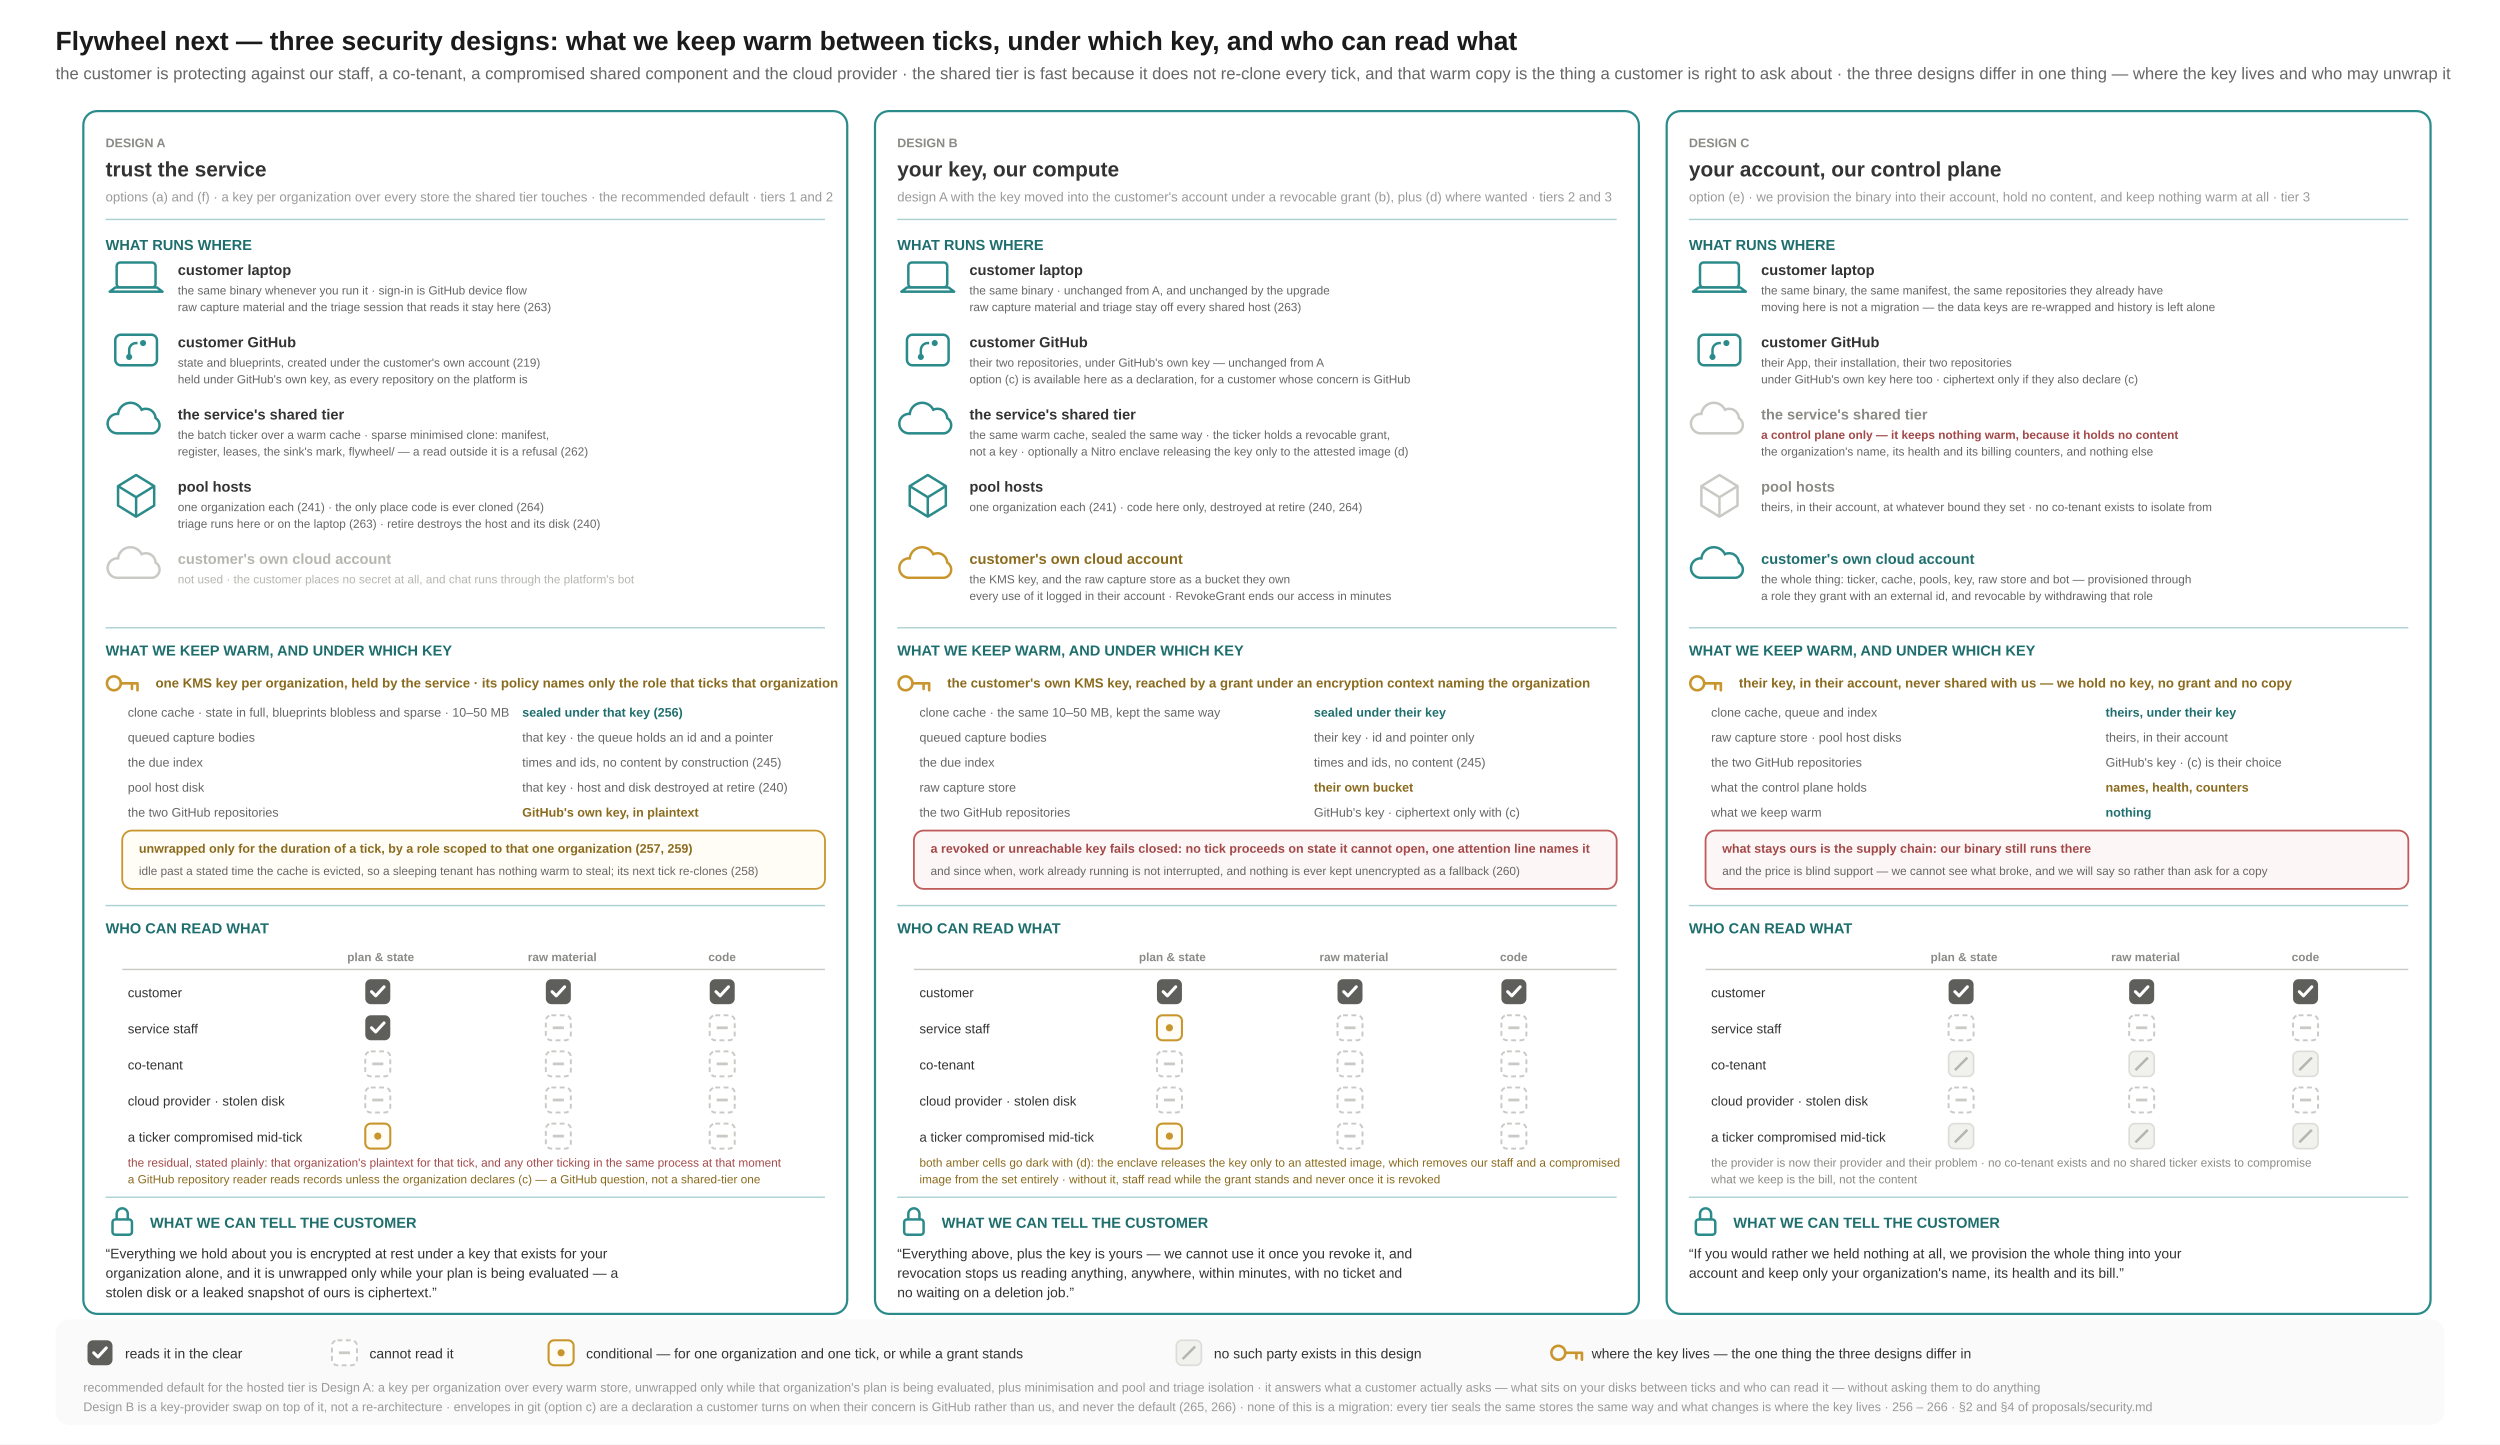
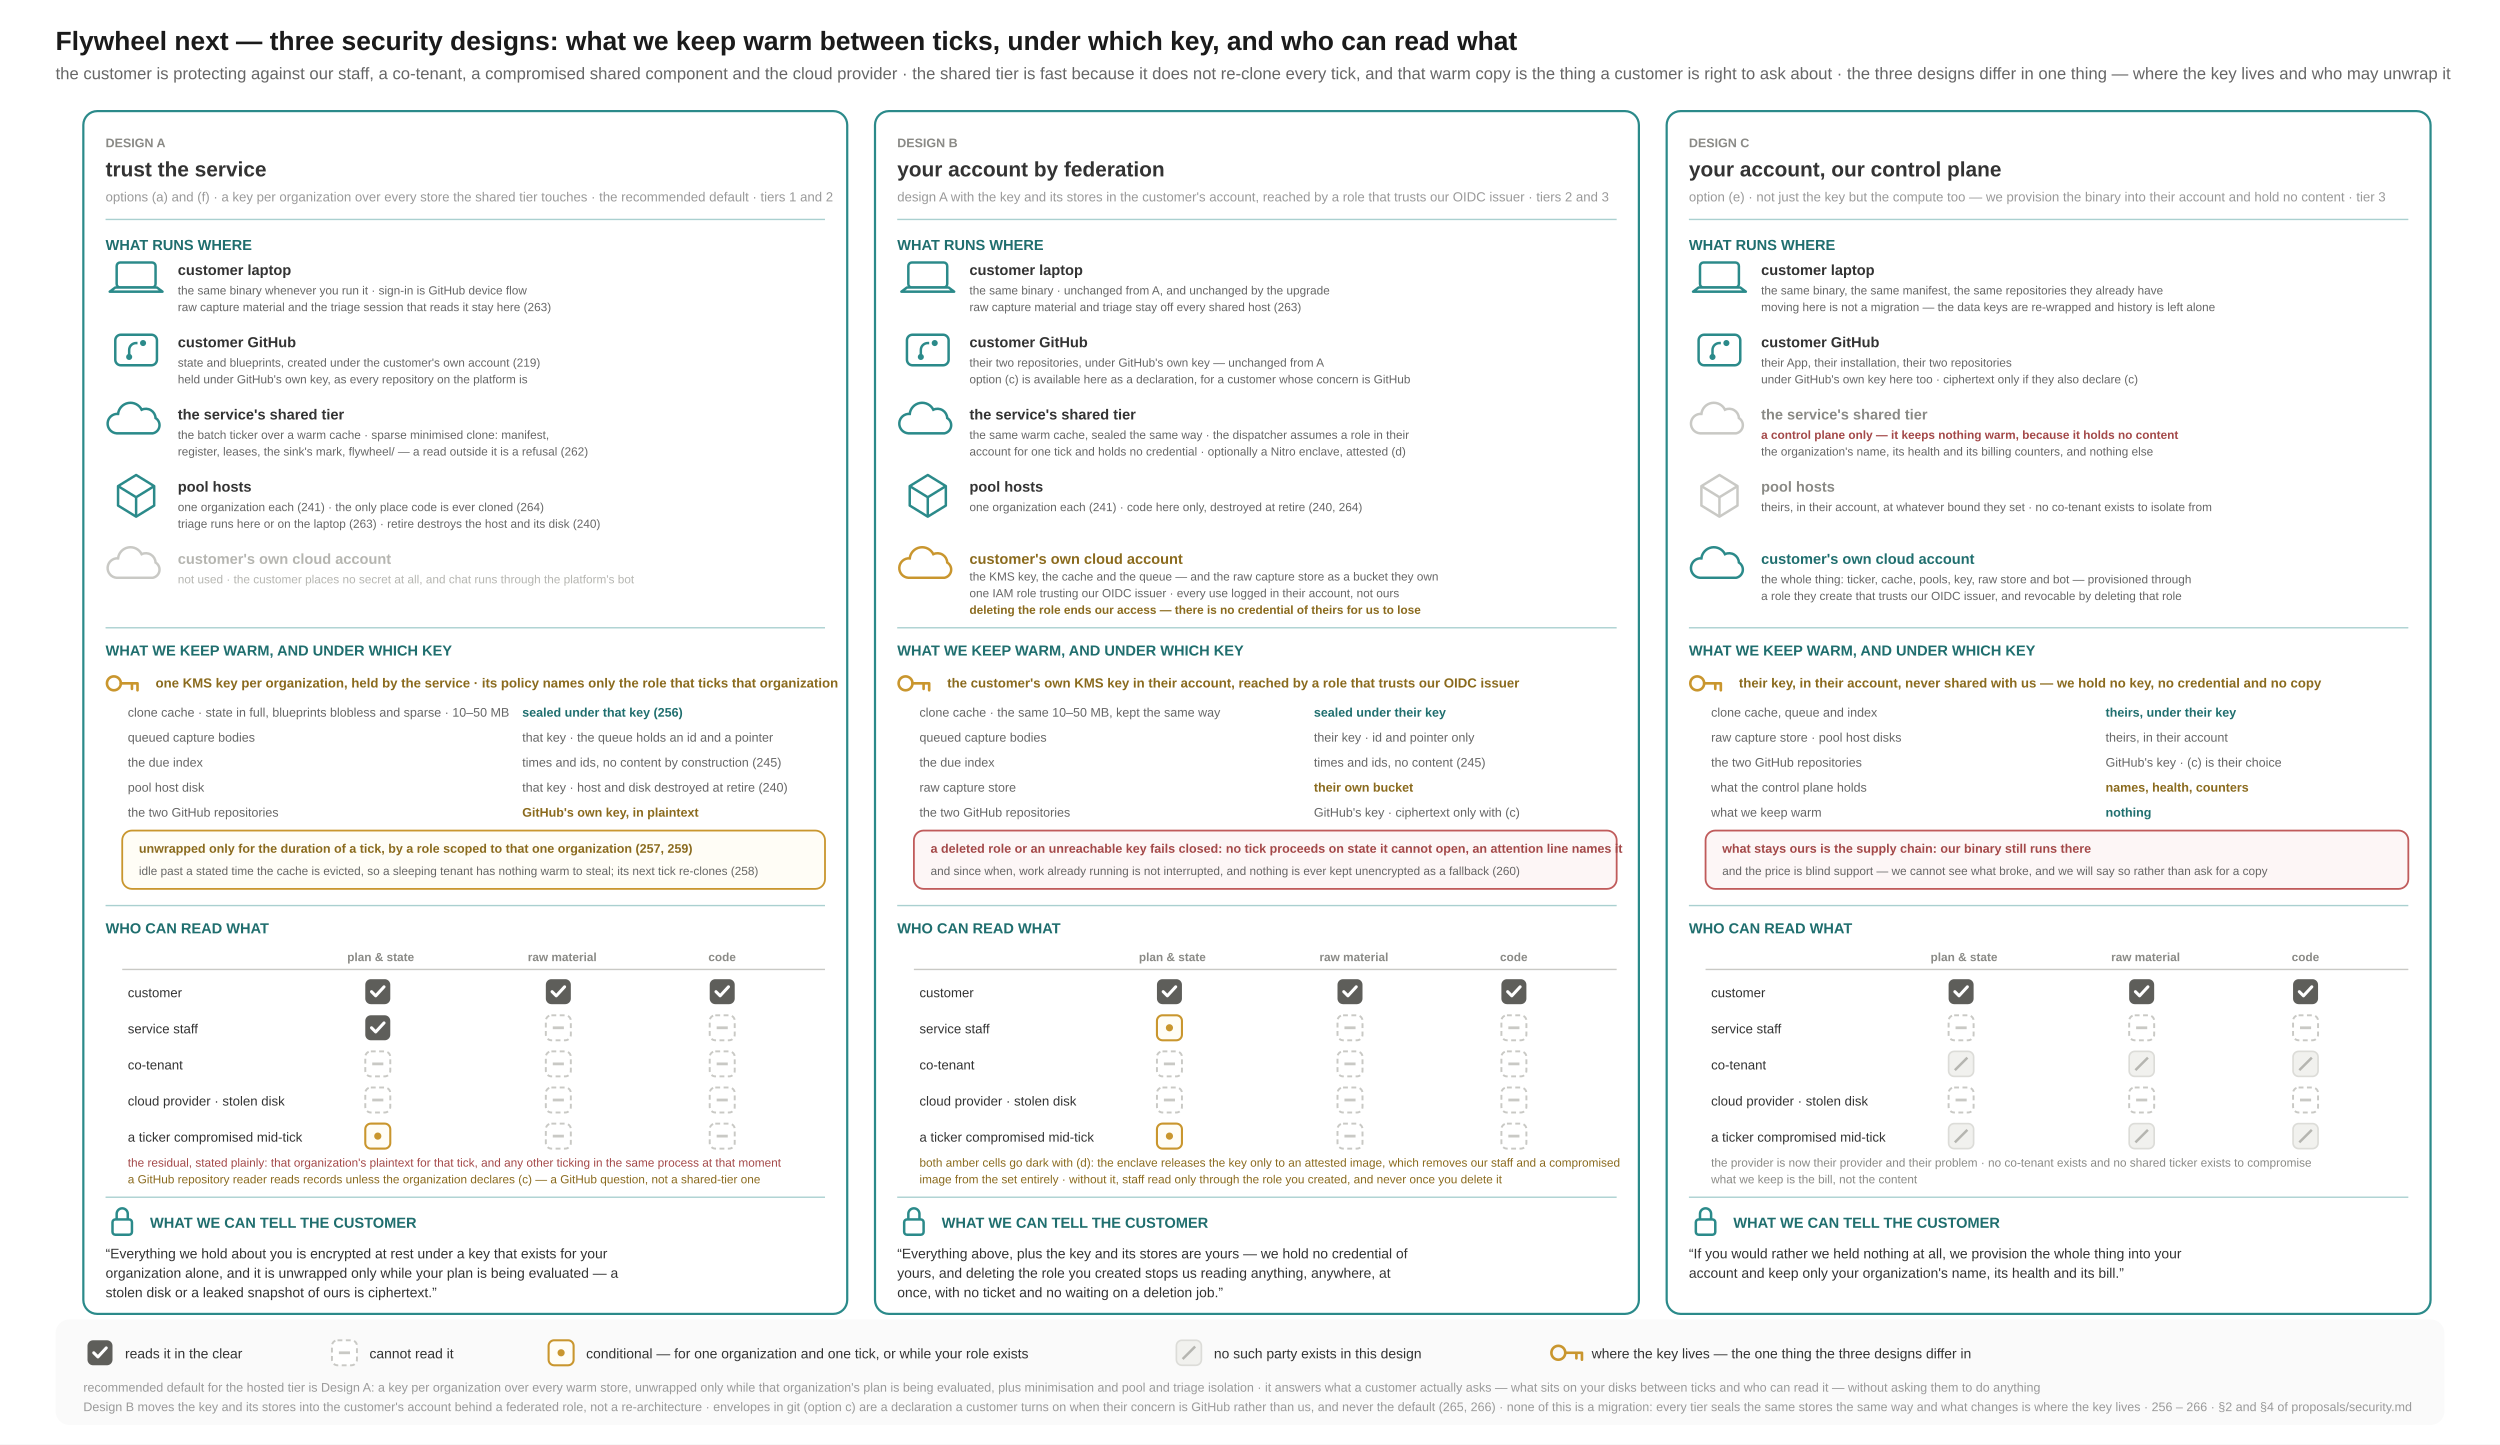
<svg xmlns="http://www.w3.org/2000/svg" viewBox="0 0 1800 1040" font-family="-apple-system, 'Helvetica Neue', Arial, sans-serif">
  <defs>
    <g id="laptop" stroke="currentColor" stroke-width="1.8" fill="#fff">
      <rect x="-14" y="-11" width="28" height="18" rx="2.5" />
      <path d="M -19 10 L 19 10 L 15 7 L -15 7 Z" stroke-linejoin="round" />
    </g>
    <g id="repo">
      <rect x="-15" y="-11" width="30" height="22" rx="4" fill="#fff" stroke="currentColor" stroke-width="1.8" />
      <circle cx="-5" cy="5" r="2.2" fill="currentColor" />
      <circle cx="5" cy="-5" r="2.2" fill="currentColor" />
      <path d="M -5 5 v-5 a 5 5 0 0 1 5 -5 h 1" fill="none" stroke="currentColor" stroke-width="1.8" />
    </g>
    <g id="cloud" fill="#fff" stroke="currentColor" stroke-width="1.8">
      <path d="M -14 8 a 7 7 0 0 1 1 -14 a 9 9 0 0 1 17 -3 a 7 7 0 0 1 10 6 a 6 6 0 0 1 -2 11 z" />
    </g>
    <g id="cube" stroke="currentColor" stroke-width="1.8" stroke-linejoin="round">
      <path d="M -13 -6 L 0 -14 L 13 -6 L 13 8 L 0 16 L -13 8 Z" fill="#fff" />
      <path d="M -13 -6 L 0 2 L 13 -6 M 0 2 L 0 16" fill="none" />
    </g>
    <g id="key" stroke="currentColor" stroke-width="1.9" fill="none" stroke-linecap="round">
      <circle cx="-6" cy="0" r="5" />
      <path d="M -1 0 H 11 M 7 0 v4 M 11 0 v5" />
    </g>
    <g id="lock" stroke="currentColor" stroke-width="1.8" fill="#fff">
      <rect x="-7" y="-2" width="14" height="11" rx="2" />
      <path d="M -4 -2 v-4 a 4 4 0 0 1 8 0 v4" fill="none" />
    </g>
    <g id="reads">
      <rect x="-9" y="-9" width="18" height="18" rx="4" fill="#5e5e5a" />
      <path d="M -4.5 0 L -1.5 3 L 4.5 -3.5" fill="none" stroke="#fff" stroke-width="2.2" stroke-linecap="round" stroke-linejoin="round" />
    </g>
    <g id="blind">
      <rect x="-9" y="-9" width="18" height="18" rx="4" fill="#fff" stroke="#c9c9c5" stroke-width="1.4" stroke-dasharray="3.5 2.5" />
      <line x1="-4" y1="0" x2="4" y2="0" stroke="#c9c9c5" stroke-width="2" />
    </g>
    <g id="cond">
      <rect x="-9" y="-9" width="18" height="18" rx="4" fill="#fffdf6" stroke="#c9962e" stroke-width="1.5" />
      <circle r="2.6" fill="#c9962e" />
    </g>
    <g id="none">
      <rect x="-9" y="-9" width="18" height="18" rx="4" fill="#f1f1ee" stroke="#dcdcd8" stroke-width="1.2" />
      <line x1="-4.5" y1="4.5" x2="4.5" y2="-4.5" stroke="#b5b5b0" stroke-width="1.8" />
    </g>
  </defs>
  <rect width="1800" height="1040" fill="#fff" />
  <text x="40" y="36" font-size="19" font-weight="700" fill="#1a1a1a">Flywheel next — three security designs: what we keep warm between ticks, under which key, and who can read what</text>
  <text x="40" y="57" font-size="12" fill="#666">the customer is protecting against our staff, a co-tenant, a compromised shared component and the cloud provider · the shared tier is fast because it does not re-clone every tick, and that warm copy is the thing a customer is right to ask about · the three designs differ in one thing — where the key lives and who may unwrap it</text>
  <rect x="60" y="80" width="550" height="866" rx="10" fill="#fff" stroke="#2b8a8a" stroke-width="1.6" />
  <text x="76" y="106" font-size="9" font-weight="700" fill="#8a8a86">DESIGN A</text>
  <text x="76" y="127" font-size="15" font-weight="700" fill="#333">trust the service</text>
  <text x="76" y="145" font-size="9.5" fill="#999">options (a) and (f) · a key per organization over every store the shared tier touches · the recommended default · tiers 1 and 2</text>
  <line x1="76" y1="158" x2="594" y2="158" stroke="#2b8a8a" stroke-width="1" opacity="0.4" />
  <text x="76" y="180" font-size="10.5" font-weight="700" fill="#1f6e6e">WHAT RUNS WHERE</text>
  <use href="#laptop" x="98" y="200" color="#2b8a8a" />
  <text x="128" y="198" font-size="10.5" font-weight="700" fill="#333">customer laptop</text>
  <text x="128" y="212" font-size="8.5" fill="#666">the same binary whenever you run it · sign-in is GitHub device flow</text>
  <text x="128" y="224" font-size="8.5" fill="#666">raw capture material and the triage session that reads it stay here (263)</text>
  <use href="#repo" x="98" y="252" color="#2b8a8a" />
  <text x="128" y="250" font-size="10.5" font-weight="700" fill="#333">customer GitHub</text>
  <text x="128" y="264" font-size="8.5" fill="#666">state and blueprints, created under the customer's own account (219)</text>
  <text x="128" y="276" font-size="8.5" fill="#666">held under GitHub's own key, as every repository on the platform is</text>
  <use href="#cloud" x="98" y="304" color="#2b8a8a" />
  <text x="128" y="302" font-size="10.5" font-weight="700" fill="#333">the service's shared tier</text>
  <text x="128" y="316" font-size="8.5" fill="#666">the batch ticker over a warm cache · sparse minimised clone: manifest,</text>
  <text x="128" y="328" font-size="8.5" fill="#666">register, leases, the sink's mark, flywheel/ — a read outside it is a refusal (262)</text>
  <use href="#cube" x="98" y="356" color="#2b8a8a" />
  <text x="128" y="354" font-size="10.5" font-weight="700" fill="#333">pool hosts</text>
  <text x="128" y="368" font-size="8.5" fill="#666">one organization each (241) · the only place code is ever cloned (264)</text>
  <text x="128" y="380" font-size="8.5" fill="#666">triage runs here or on the laptop (263) · retire destroys the host and its disk (240)</text>
  <use href="#cloud" x="98" y="408" color="#c9c9c5" />
  <text x="128" y="406" font-size="10.5" font-weight="700" fill="#b5b5b0">customer's own cloud account</text>
  <text x="128" y="420" font-size="8.5" fill="#b5b5b0">not used · the customer places no secret at all, and chat runs through the platform's bot</text>
  <line x1="76" y1="452" x2="594" y2="452" stroke="#2b8a8a" stroke-width="1" opacity="0.4" />
  <text x="76" y="472" font-size="10.5" font-weight="700" fill="#1f6e6e">WHAT WE KEEP WARM, AND UNDER WHICH KEY</text>
  <use href="#key" x="88" y="492" color="#c9962e" />
  <text x="112" y="495" font-size="9.5" font-weight="700" fill="#8a6a1d">one KMS key per organization, held by the service · its policy names only the role that ticks that organization</text>
  <text x="92" y="516" font-size="9" fill="#666">clone cache · state in full, blueprints blobless and sparse · 10–50 MB</text>
  <text x="376" y="516" font-size="9" font-weight="700" fill="#1f6e6e">sealed under that key (256)</text>
  <text x="92" y="534" font-size="9" fill="#666">queued capture bodies</text>
  <text x="376" y="534" font-size="9" fill="#666">that key · the queue holds an id and a pointer</text>
  <text x="92" y="552" font-size="9" fill="#666">the due index</text>
  <text x="376" y="552" font-size="9" fill="#666">times and ids, no content by construction (245)</text>
  <text x="92" y="570" font-size="9" fill="#666">pool host disk</text>
  <text x="376" y="570" font-size="9" fill="#666">that key · host and disk destroyed at retire (240)</text>
  <text x="92" y="588" font-size="9" fill="#666">the two GitHub repositories</text>
  <text x="376" y="588" font-size="9" font-weight="700" fill="#8a6a1d">GitHub's own key, in plaintext</text>
  <rect x="88" y="598" width="506" height="42" rx="7" fill="#fffdf6" stroke="#c9962e" stroke-width="1.3" />
  <text x="100" y="614" font-size="9" font-weight="700" fill="#8a6a1d">unwrapped only for the duration of a tick, by a role scoped to that one organization (257, 259)</text>
  <text x="100" y="630" font-size="8.5" fill="#666">idle past a stated time the cache is evicted, so a sleeping tenant has nothing warm to steal; its next tick re-clones (258)</text>
  <line x1="76" y1="652" x2="594" y2="652" stroke="#2b8a8a" stroke-width="1" opacity="0.4" />
  <text x="76" y="672" font-size="10.5" font-weight="700" fill="#1f6e6e">WHO CAN READ WHAT</text>
  <text x="250" y="692" font-size="8.5" font-weight="700" fill="#8a8a86">plan &amp; state</text>
  <text x="380" y="692" font-size="8.5" font-weight="700" fill="#8a8a86">raw material</text>
  <text x="510" y="692" font-size="8.5" font-weight="700" fill="#8a8a86">code</text>
  <line x1="88" y1="698" x2="594" y2="698" stroke="#c9c9c5" stroke-width="1" />
  <text x="92" y="718" font-size="9.5" fill="#333">customer</text>
  <use href="#reads" x="272" y="714" />
  <use href="#reads" x="402" y="714" />
  <use href="#reads" x="520" y="714" />
  <text x="92" y="744" font-size="9.5" fill="#333">service staff</text>
  <use href="#reads" x="272" y="740" />
  <use href="#blind" x="402" y="740" />
  <use href="#blind" x="520" y="740" />
  <text x="92" y="770" font-size="9.5" fill="#333">co-tenant</text>
  <use href="#blind" x="272" y="766" />
  <use href="#blind" x="402" y="766" />
  <use href="#blind" x="520" y="766" />
  <text x="92" y="796" font-size="9.5" fill="#333">cloud provider · stolen disk</text>
  <use href="#blind" x="272" y="792" />
  <use href="#blind" x="402" y="792" />
  <use href="#blind" x="520" y="792" />
  <text x="92" y="822" font-size="9.5" fill="#333">a ticker compromised mid-tick</text>
  <use href="#cond" x="272" y="818" />
  <use href="#blind" x="402" y="818" />
  <use href="#blind" x="520" y="818" />
  <text x="92" y="840" font-size="8.5" fill="#a34848">the residual, stated plainly: that organization's plaintext for that tick, and any other ticking in the same process at that moment</text>
  <text x="92" y="852" font-size="8.5" fill="#8a6a1d">a GitHub repository reader reads records unless the organization declares (c) — a GitHub question, not a shared-tier one</text>
  <line x1="76" y1="862" x2="594" y2="862" stroke="#2b8a8a" stroke-width="1" opacity="0.4" />
  <use href="#lock" x="88" y="880" color="#2b8a8a" />
  <text x="108" y="884" font-size="10.5" font-weight="700" fill="#1f6e6e">WHAT WE CAN TELL THE CUSTOMER</text>
  <text x="76" y="906" font-size="10" fill="#333">“Everything we hold about you is encrypted at rest under a key that exists for your</text>
  <text x="76" y="920" font-size="10" fill="#333">organization alone, and it is unwrapped only while your plan is being evaluated — a</text>
  <text x="76" y="934" font-size="10" fill="#333">stolen disk or a leaked snapshot of ours is ciphertext.”</text>
  <rect x="630" y="80" width="550" height="866" rx="10" fill="#fff" stroke="#2b8a8a" stroke-width="1.6" />
  <text x="646" y="106" font-size="9" font-weight="700" fill="#8a8a86">DESIGN B</text>
-   <text x="646" y="127" font-size="15" font-weight="700" fill="#333">your key, our compute</text>
-   <text x="646" y="145" font-size="9.5" fill="#999">design A with the key moved into the customer's account under a revocable grant (b), plus (d) where wanted · tiers 2 and 3</text>
+   <text x="646" y="127" font-size="15" font-weight="700" fill="#333">your account by federation</text>
+   <text x="646" y="145" font-size="9.5" fill="#999">design A with the key and its stores in the customer's account, reached by a role that trusts our OIDC issuer · tiers 2 and 3</text>
  <line x1="646" y1="158" x2="1164" y2="158" stroke="#2b8a8a" stroke-width="1" opacity="0.4" />
  <text x="646" y="180" font-size="10.5" font-weight="700" fill="#1f6e6e">WHAT RUNS WHERE</text>
  <use href="#laptop" x="668" y="200" color="#2b8a8a" />
  <text x="698" y="198" font-size="10.5" font-weight="700" fill="#333">customer laptop</text>
  <text x="698" y="212" font-size="8.5" fill="#666">the same binary · unchanged from A, and unchanged by the upgrade</text>
  <text x="698" y="224" font-size="8.5" fill="#666">raw capture material and triage stay off every shared host (263)</text>
  <use href="#repo" x="668" y="252" color="#2b8a8a" />
  <text x="698" y="250" font-size="10.5" font-weight="700" fill="#333">customer GitHub</text>
  <text x="698" y="264" font-size="8.5" fill="#666">their two repositories, under GitHub's own key — unchanged from A</text>
  <text x="698" y="276" font-size="8.5" fill="#666">option (c) is available here as a declaration, for a customer whose concern is GitHub</text>
  <use href="#cloud" x="668" y="304" color="#2b8a8a" />
  <text x="698" y="302" font-size="10.5" font-weight="700" fill="#333">the service's shared tier</text>
-   <text x="698" y="316" font-size="8.5" fill="#666">the same warm cache, sealed the same way · the ticker holds a revocable grant,</text>
-   <text x="698" y="328" font-size="8.5" fill="#666">not a key · optionally a Nitro enclave releasing the key only to the attested image (d)</text>
+   <text x="698" y="316" font-size="8.5" fill="#666">the same warm cache, sealed the same way · the dispatcher assumes a role in their</text>
+   <text x="698" y="328" font-size="8.5" fill="#666">account for one tick and holds no credential · optionally a Nitro enclave, attested (d)</text>
  <use href="#cube" x="668" y="356" color="#2b8a8a" />
  <text x="698" y="354" font-size="10.5" font-weight="700" fill="#333">pool hosts</text>
  <text x="698" y="368" font-size="8.5" fill="#666">one organization each (241) · code here only, destroyed at retire (240, 264)</text>
  <use href="#cloud" x="668" y="408" color="#c9962e" />
  <text x="698" y="406" font-size="10.5" font-weight="700" fill="#8a6a1d">customer's own cloud account</text>
-   <text x="698" y="420" font-size="8.5" fill="#666">the KMS key, and the raw capture store as a bucket they own</text>
-   <text x="698" y="432" font-size="8.5" fill="#666">every use of it logged in their account · RevokeGrant ends our access in minutes</text>
+   <text x="698" y="418" font-size="8.5" fill="#666">the KMS key, the cache and the queue — and the raw capture store as a bucket they own</text>
+   <text x="698" y="430" font-size="8.5" fill="#666">one IAM role trusting our OIDC issuer · every use logged in their account, not ours</text>
+   <text x="698" y="442" font-size="8.5" font-weight="700" fill="#8a6a1d">deleting the role ends our access — there is no credential of theirs for us to lose</text>
  <line x1="646" y1="452" x2="1164" y2="452" stroke="#2b8a8a" stroke-width="1" opacity="0.4" />
  <text x="646" y="472" font-size="10.5" font-weight="700" fill="#1f6e6e">WHAT WE KEEP WARM, AND UNDER WHICH KEY</text>
  <use href="#key" x="658" y="492" color="#c9962e" />
-   <text x="682" y="495" font-size="9.5" font-weight="700" fill="#8a6a1d">the customer's own KMS key, reached by a grant under an encryption context naming the organization</text>
+   <text x="682" y="495" font-size="9.5" font-weight="700" fill="#8a6a1d">the customer's own KMS key in their account, reached by a role that trusts our OIDC issuer</text>
  <text x="662" y="516" font-size="9" fill="#666">clone cache · the same 10–50 MB, kept the same way</text>
  <text x="946" y="516" font-size="9" font-weight="700" fill="#1f6e6e">sealed under their key</text>
  <text x="662" y="534" font-size="9" fill="#666">queued capture bodies</text>
  <text x="946" y="534" font-size="9" fill="#666">their key · id and pointer only</text>
  <text x="662" y="552" font-size="9" fill="#666">the due index</text>
  <text x="946" y="552" font-size="9" fill="#666">times and ids, no content (245)</text>
  <text x="662" y="570" font-size="9" fill="#666">raw capture store</text>
  <text x="946" y="570" font-size="9" font-weight="700" fill="#8a6a1d">their own bucket</text>
  <text x="662" y="588" font-size="9" fill="#666">the two GitHub repositories</text>
  <text x="946" y="588" font-size="9" fill="#666">GitHub's key · ciphertext only with (c)</text>
  <rect x="658" y="598" width="506" height="42" rx="7" fill="#fdf6f6" stroke="#c05b5b" stroke-width="1.3" />
-   <text x="670" y="614" font-size="9" font-weight="700" fill="#a34848">a revoked or unreachable key fails closed: no tick proceeds on state it cannot open, one attention line names it</text>
+   <text x="670" y="614" font-size="9" font-weight="700" fill="#a34848">a deleted role or an unreachable key fails closed: no tick proceeds on state it cannot open, an attention line names it</text>
  <text x="670" y="630" font-size="8.5" fill="#666">and since when, work already running is not interrupted, and nothing is ever kept unencrypted as a fallback (260)</text>
  <line x1="646" y1="652" x2="1164" y2="652" stroke="#2b8a8a" stroke-width="1" opacity="0.4" />
  <text x="646" y="672" font-size="10.5" font-weight="700" fill="#1f6e6e">WHO CAN READ WHAT</text>
  <text x="820" y="692" font-size="8.5" font-weight="700" fill="#8a8a86">plan &amp; state</text>
  <text x="950" y="692" font-size="8.5" font-weight="700" fill="#8a8a86">raw material</text>
  <text x="1080" y="692" font-size="8.5" font-weight="700" fill="#8a8a86">code</text>
  <line x1="658" y1="698" x2="1164" y2="698" stroke="#c9c9c5" stroke-width="1" />
  <text x="662" y="718" font-size="9.5" fill="#333">customer</text>
  <use href="#reads" x="842" y="714" />
  <use href="#reads" x="972" y="714" />
  <use href="#reads" x="1090" y="714" />
  <text x="662" y="744" font-size="9.5" fill="#333">service staff</text>
  <use href="#cond" x="842" y="740" />
  <use href="#blind" x="972" y="740" />
  <use href="#blind" x="1090" y="740" />
  <text x="662" y="770" font-size="9.5" fill="#333">co-tenant</text>
  <use href="#blind" x="842" y="766" />
  <use href="#blind" x="972" y="766" />
  <use href="#blind" x="1090" y="766" />
  <text x="662" y="796" font-size="9.5" fill="#333">cloud provider · stolen disk</text>
  <use href="#blind" x="842" y="792" />
  <use href="#blind" x="972" y="792" />
  <use href="#blind" x="1090" y="792" />
  <text x="662" y="822" font-size="9.5" fill="#333">a ticker compromised mid-tick</text>
  <use href="#cond" x="842" y="818" />
  <use href="#blind" x="972" y="818" />
  <use href="#blind" x="1090" y="818" />
  <text x="662" y="840" font-size="8.5" fill="#8a6a1d">both amber cells go dark with (d): the enclave releases the key only to an attested image, which removes our staff and a compromised</text>
-   <text x="662" y="852" font-size="8.5" fill="#8a6a1d">image from the set entirely · without it, staff read while the grant stands and never once it is revoked</text>
+   <text x="662" y="852" font-size="8.5" fill="#8a6a1d">image from the set entirely · without it, staff read only through the role you created, and never once you delete it</text>
  <line x1="646" y1="862" x2="1164" y2="862" stroke="#2b8a8a" stroke-width="1" opacity="0.4" />
  <use href="#lock" x="658" y="880" color="#2b8a8a" />
  <text x="678" y="884" font-size="10.5" font-weight="700" fill="#1f6e6e">WHAT WE CAN TELL THE CUSTOMER</text>
-   <text x="646" y="906" font-size="10" fill="#333">“Everything above, plus the key is yours — we cannot use it once you revoke it, and</text>
-   <text x="646" y="920" font-size="10" fill="#333">revocation stops us reading anything, anywhere, within minutes, with no ticket and</text>
-   <text x="646" y="934" font-size="10" fill="#333">no waiting on a deletion job.”</text>
+   <text x="646" y="906" font-size="10" fill="#333">“Everything above, plus the key and its stores are yours — we hold no credential of</text>
+   <text x="646" y="920" font-size="10" fill="#333">yours, and deleting the role you created stops us reading anything, anywhere, at</text>
+   <text x="646" y="934" font-size="10" fill="#333">once, with no ticket and no waiting on a deletion job.”</text>
  <rect x="1200" y="80" width="550" height="866" rx="10" fill="#fff" stroke="#2b8a8a" stroke-width="1.6" />
  <text x="1216" y="106" font-size="9" font-weight="700" fill="#8a8a86">DESIGN C</text>
  <text x="1216" y="127" font-size="15" font-weight="700" fill="#333">your account, our control plane</text>
-   <text x="1216" y="145" font-size="9.5" fill="#999">option (e) · we provision the binary into their account, hold no content, and keep nothing warm at all · tier 3</text>
+   <text x="1216" y="145" font-size="9.5" fill="#999">option (e) · not just the key but the compute too — we provision the binary into their account and hold no content · tier 3</text>
  <line x1="1216" y1="158" x2="1734" y2="158" stroke="#2b8a8a" stroke-width="1" opacity="0.4" />
  <text x="1216" y="180" font-size="10.5" font-weight="700" fill="#1f6e6e">WHAT RUNS WHERE</text>
  <use href="#laptop" x="1238" y="200" color="#2b8a8a" />
  <text x="1268" y="198" font-size="10.5" font-weight="700" fill="#333">customer laptop</text>
  <text x="1268" y="212" font-size="8.5" fill="#666">the same binary, the same manifest, the same repositories they already have</text>
  <text x="1268" y="224" font-size="8.5" fill="#666">moving here is not a migration — the data keys are re-wrapped and history is left alone</text>
  <use href="#repo" x="1238" y="252" color="#2b8a8a" />
  <text x="1268" y="250" font-size="10.5" font-weight="700" fill="#333">customer GitHub</text>
  <text x="1268" y="264" font-size="8.5" fill="#666">their App, their installation, their two repositories</text>
  <text x="1268" y="276" font-size="8.5" fill="#666">under GitHub's own key here too · ciphertext only if they also declare (c)</text>
  <use href="#cloud" x="1238" y="304" color="#c9c9c5" />
  <text x="1268" y="302" font-size="10.5" font-weight="700" fill="#8a8a86">the service's shared tier</text>
  <text x="1268" y="316" font-size="8.5" font-weight="700" fill="#a34848">a control plane only — it keeps nothing warm, because it holds no content</text>
  <text x="1268" y="328" font-size="8.5" fill="#666">the organization's name, its health and its billing counters, and nothing else</text>
  <use href="#cube" x="1238" y="356" color="#c9c9c5" />
  <text x="1268" y="354" font-size="10.5" font-weight="700" fill="#8a8a86">pool hosts</text>
  <text x="1268" y="368" font-size="8.5" fill="#666">theirs, in their account, at whatever bound they set · no co-tenant exists to isolate from</text>
  <use href="#cloud" x="1238" y="408" color="#2b8a8a" />
  <text x="1268" y="406" font-size="10.5" font-weight="700" fill="#1f6e6e">customer's own cloud account</text>
  <text x="1268" y="420" font-size="8.5" fill="#666">the whole thing: ticker, cache, pools, key, raw store and bot — provisioned through</text>
-   <text x="1268" y="432" font-size="8.5" fill="#666">a role they grant with an external id, and revocable by withdrawing that role</text>
+   <text x="1268" y="432" font-size="8.5" fill="#666">a role they create that trusts our OIDC issuer, and revocable by deleting that role</text>
  <line x1="1216" y1="452" x2="1734" y2="452" stroke="#2b8a8a" stroke-width="1" opacity="0.4" />
  <text x="1216" y="472" font-size="10.5" font-weight="700" fill="#1f6e6e">WHAT WE KEEP WARM, AND UNDER WHICH KEY</text>
  <use href="#key" x="1228" y="492" color="#c9962e" />
-   <text x="1252" y="495" font-size="9.5" font-weight="700" fill="#8a6a1d">their key, in their account, never shared with us — we hold no key, no grant and no copy</text>
+   <text x="1252" y="495" font-size="9.5" font-weight="700" fill="#8a6a1d">their key, in their account, never shared with us — we hold no key, no credential and no copy</text>
  <text x="1232" y="516" font-size="9" fill="#666">clone cache, queue and index</text>
  <text x="1516" y="516" font-size="9" font-weight="700" fill="#1f6e6e">theirs, under their key</text>
  <text x="1232" y="534" font-size="9" fill="#666">raw capture store · pool host disks</text>
  <text x="1516" y="534" font-size="9" fill="#666">theirs, in their account</text>
  <text x="1232" y="552" font-size="9" fill="#666">the two GitHub repositories</text>
  <text x="1516" y="552" font-size="9" fill="#666">GitHub's key · (c) is their choice</text>
  <text x="1232" y="570" font-size="9" fill="#666">what the control plane holds</text>
  <text x="1516" y="570" font-size="9" font-weight="700" fill="#8a6a1d">names, health, counters</text>
  <text x="1232" y="588" font-size="9" fill="#666">what we keep warm</text>
  <text x="1516" y="588" font-size="9" font-weight="700" fill="#1f6e6e">nothing</text>
  <rect x="1228" y="598" width="506" height="42" rx="7" fill="#fdf6f6" stroke="#c05b5b" stroke-width="1.3" />
  <text x="1240" y="614" font-size="9" font-weight="700" fill="#a34848">what stays ours is the supply chain: our binary still runs there</text>
  <text x="1240" y="630" font-size="8.5" fill="#666">and the price is blind support — we cannot see what broke, and we will say so rather than ask for a copy</text>
  <line x1="1216" y1="652" x2="1734" y2="652" stroke="#2b8a8a" stroke-width="1" opacity="0.4" />
  <text x="1216" y="672" font-size="10.5" font-weight="700" fill="#1f6e6e">WHO CAN READ WHAT</text>
  <text x="1390" y="692" font-size="8.5" font-weight="700" fill="#8a8a86">plan &amp; state</text>
  <text x="1520" y="692" font-size="8.5" font-weight="700" fill="#8a8a86">raw material</text>
  <text x="1650" y="692" font-size="8.5" font-weight="700" fill="#8a8a86">code</text>
  <line x1="1228" y1="698" x2="1734" y2="698" stroke="#c9c9c5" stroke-width="1" />
  <text x="1232" y="718" font-size="9.5" fill="#333">customer</text>
  <use href="#reads" x="1412" y="714" />
  <use href="#reads" x="1542" y="714" />
  <use href="#reads" x="1660" y="714" />
  <text x="1232" y="744" font-size="9.5" fill="#333">service staff</text>
  <use href="#blind" x="1412" y="740" />
  <use href="#blind" x="1542" y="740" />
  <use href="#blind" x="1660" y="740" />
  <text x="1232" y="770" font-size="9.5" fill="#333">co-tenant</text>
  <use href="#none" x="1412" y="766" />
  <use href="#none" x="1542" y="766" />
  <use href="#none" x="1660" y="766" />
  <text x="1232" y="796" font-size="9.5" fill="#333">cloud provider · stolen disk</text>
  <use href="#blind" x="1412" y="792" />
  <use href="#blind" x="1542" y="792" />
  <use href="#blind" x="1660" y="792" />
  <text x="1232" y="822" font-size="9.5" fill="#333">a ticker compromised mid-tick</text>
  <use href="#none" x="1412" y="818" />
  <use href="#none" x="1542" y="818" />
  <use href="#none" x="1660" y="818" />
  <text x="1232" y="840" font-size="8.5" fill="#8a8a86">the provider is now their provider and their problem · no co-tenant exists and no shared ticker exists to compromise</text>
  <text x="1232" y="852" font-size="8.5" fill="#8a8a86">what we keep is the bill, not the content</text>
  <line x1="1216" y1="862" x2="1734" y2="862" stroke="#2b8a8a" stroke-width="1" opacity="0.4" />
  <use href="#lock" x="1228" y="880" color="#2b8a8a" />
  <text x="1248" y="884" font-size="10.5" font-weight="700" fill="#1f6e6e">WHAT WE CAN TELL THE CUSTOMER</text>
  <text x="1216" y="906" font-size="10" fill="#333">“If you would rather we held nothing at all, we provision the whole thing into your</text>
  <text x="1216" y="920" font-size="10" fill="#333">account and keep only your organization's name, its health and its bill.”</text>
  <rect x="40" y="950" width="1720" height="76" rx="10" fill="#fafafa" />
  <use href="#reads" x="72" y="974" />
  <text x="90" y="978" font-size="10" fill="#333">reads it in the clear</text>
  <use href="#blind" x="248" y="974" />
  <text x="266" y="978" font-size="10" fill="#333">cannot read it</text>
  <use href="#cond" x="404" y="974" />
-   <text x="422" y="978" font-size="10" fill="#333">conditional — for one organization and one tick, or while a grant stands</text>
+   <text x="422" y="978" font-size="10" fill="#333">conditional — for one organization and one tick, or while your role exists</text>
  <use href="#none" x="856" y="974" />
  <text x="874" y="978" font-size="10" fill="#333">no such party exists in this design</text>
  <use href="#key" x="1128" y="974" color="#c9962e" />
  <text x="1146" y="978" font-size="10" fill="#333">where the key lives — the one thing the three designs differ in</text>
  <text x="60" y="1002" font-size="9" fill="#999">recommended default for the hosted tier is Design A: a key per organization over every warm store, unwrapped only while that organization's plan is being evaluated, plus minimisation and pool and triage isolation · it answers what a customer actually asks — what sits on your disks between ticks and who can read it — without asking them to do anything</text>
-   <text x="60" y="1016" font-size="9" fill="#999">Design B is a key-provider swap on top of it, not a re-architecture · envelopes in git (option c) are a declaration a customer turns on when their concern is GitHub rather than us, and never the default (265, 266) · none of this is a migration: every tier seals the same stores the same way and what changes is where the key lives · 256 – 266 · §2 and §4 of proposals/security.md</text>
+   <text x="60" y="1016" font-size="9" fill="#999">Design B moves the key and its stores into the customer's account behind a federated role, not a re-architecture · envelopes in git (option c) are a declaration a customer turns on when their concern is GitHub rather than us, and never the default (265, 266) · none of this is a migration: every tier seals the same stores the same way and what changes is where the key lives · 256 – 266 · §2 and §4 of proposals/security.md</text>
</svg>
